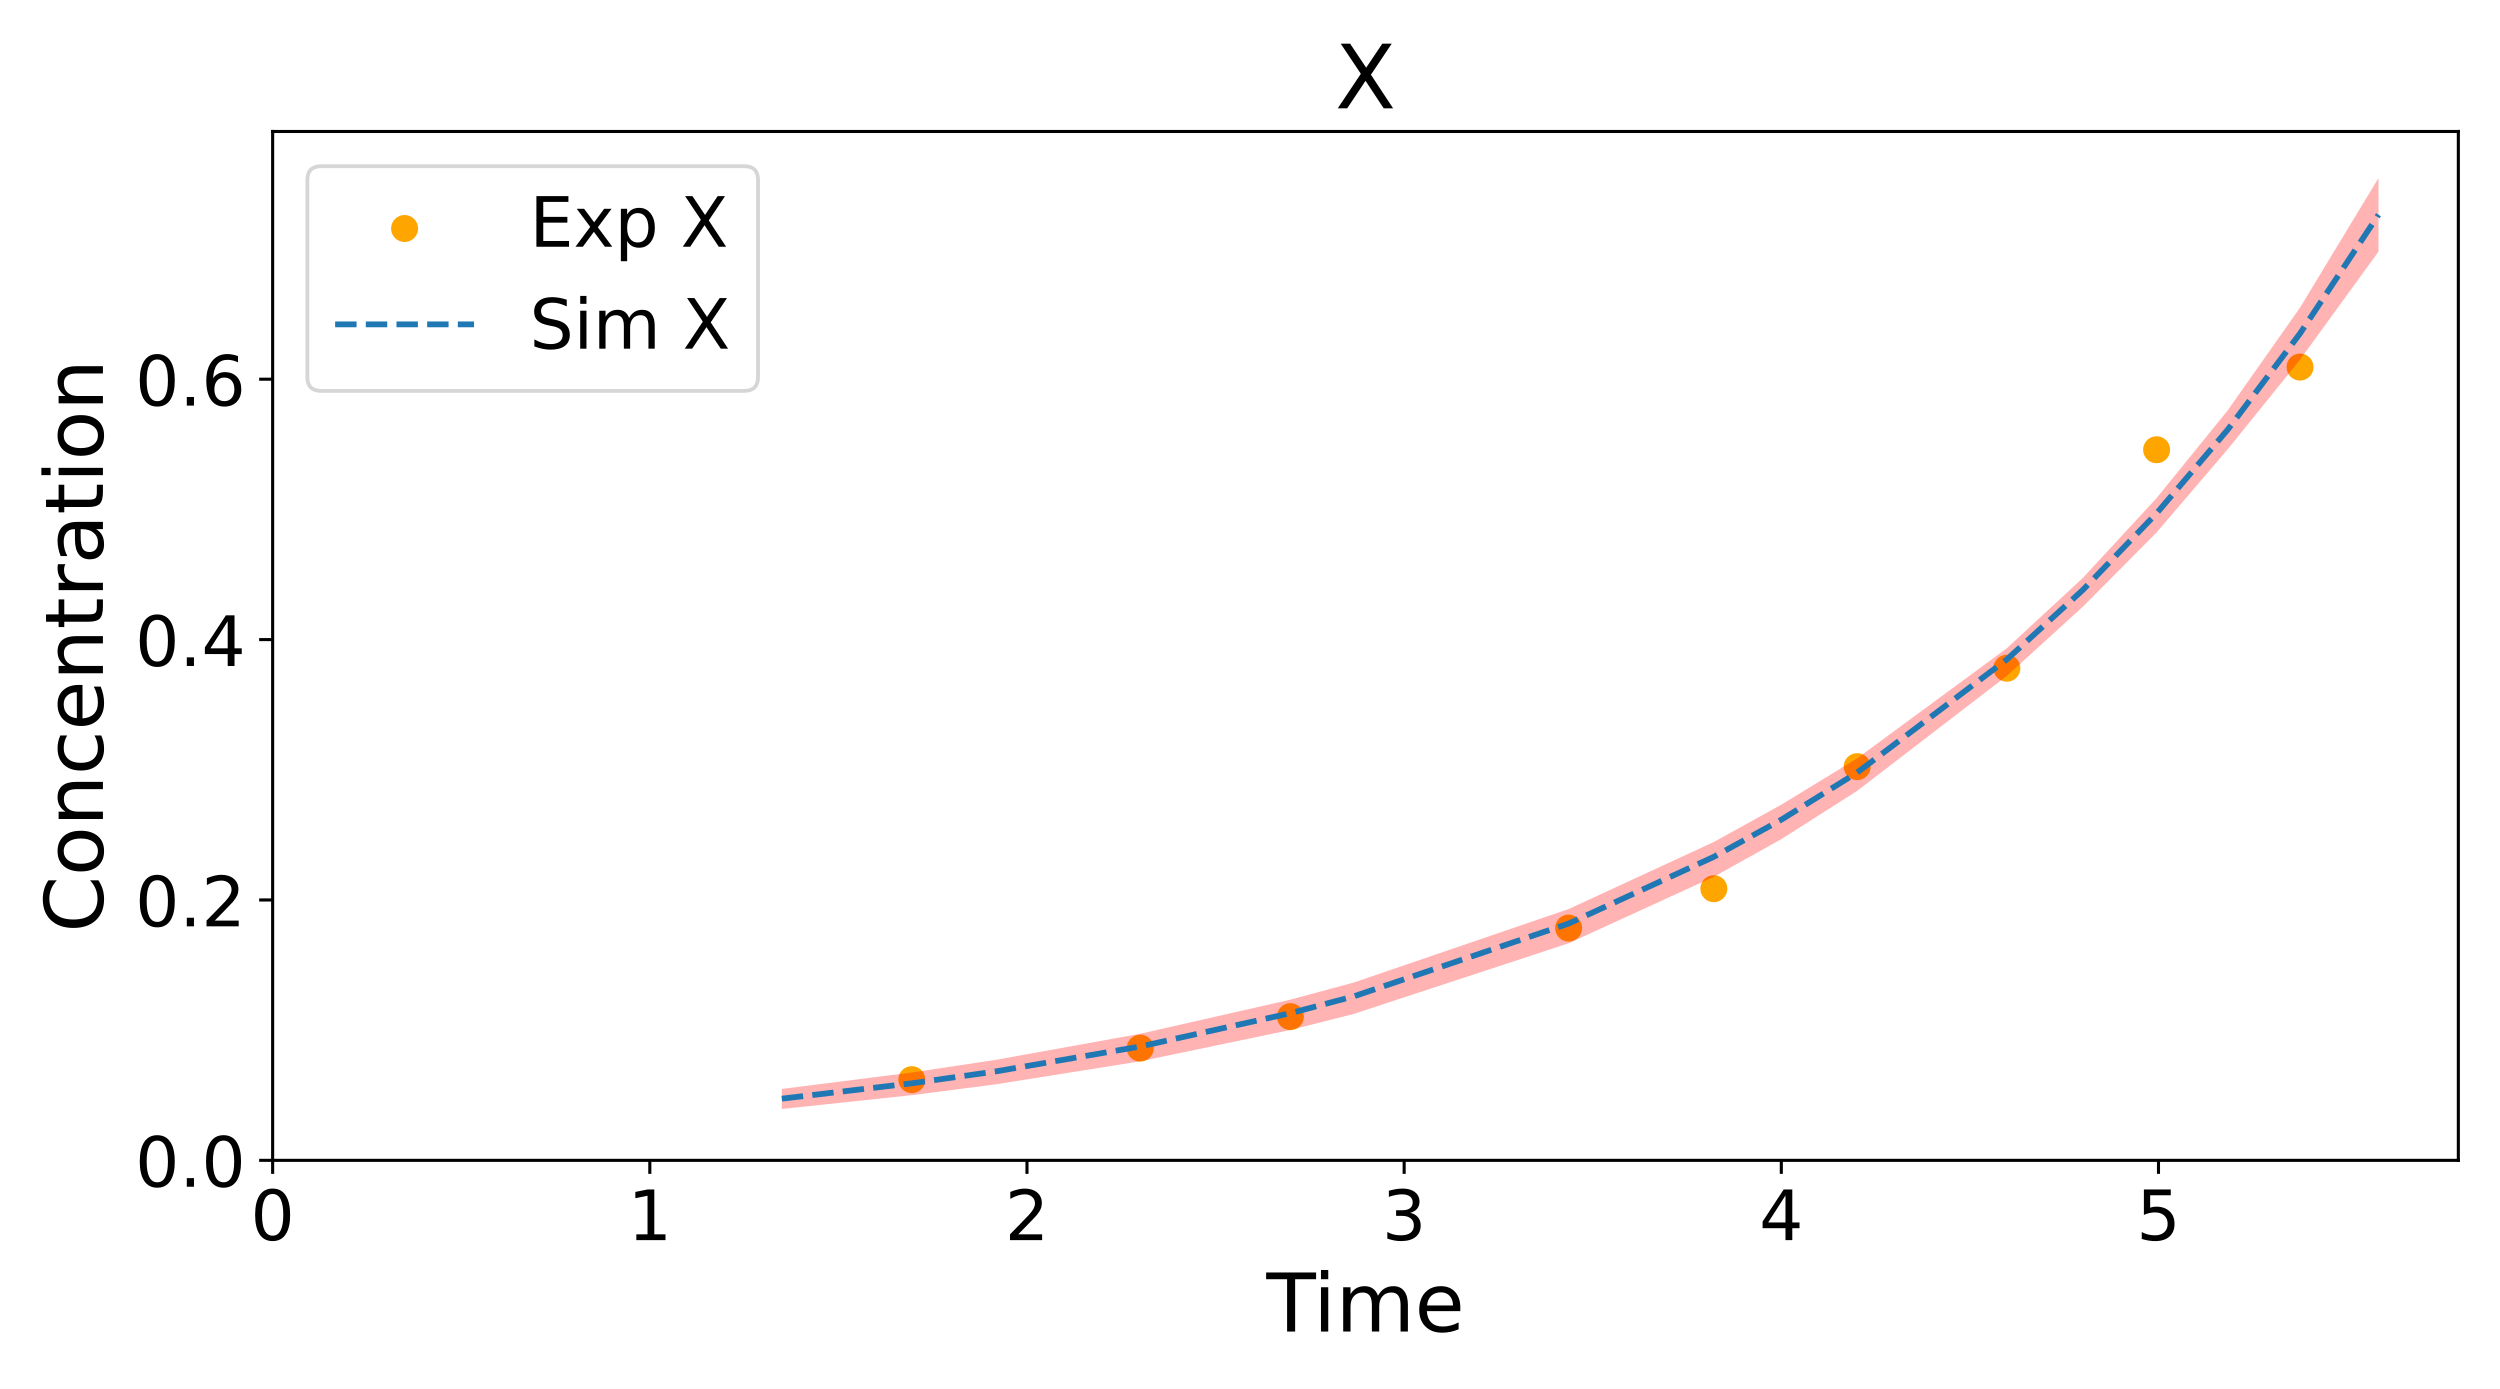
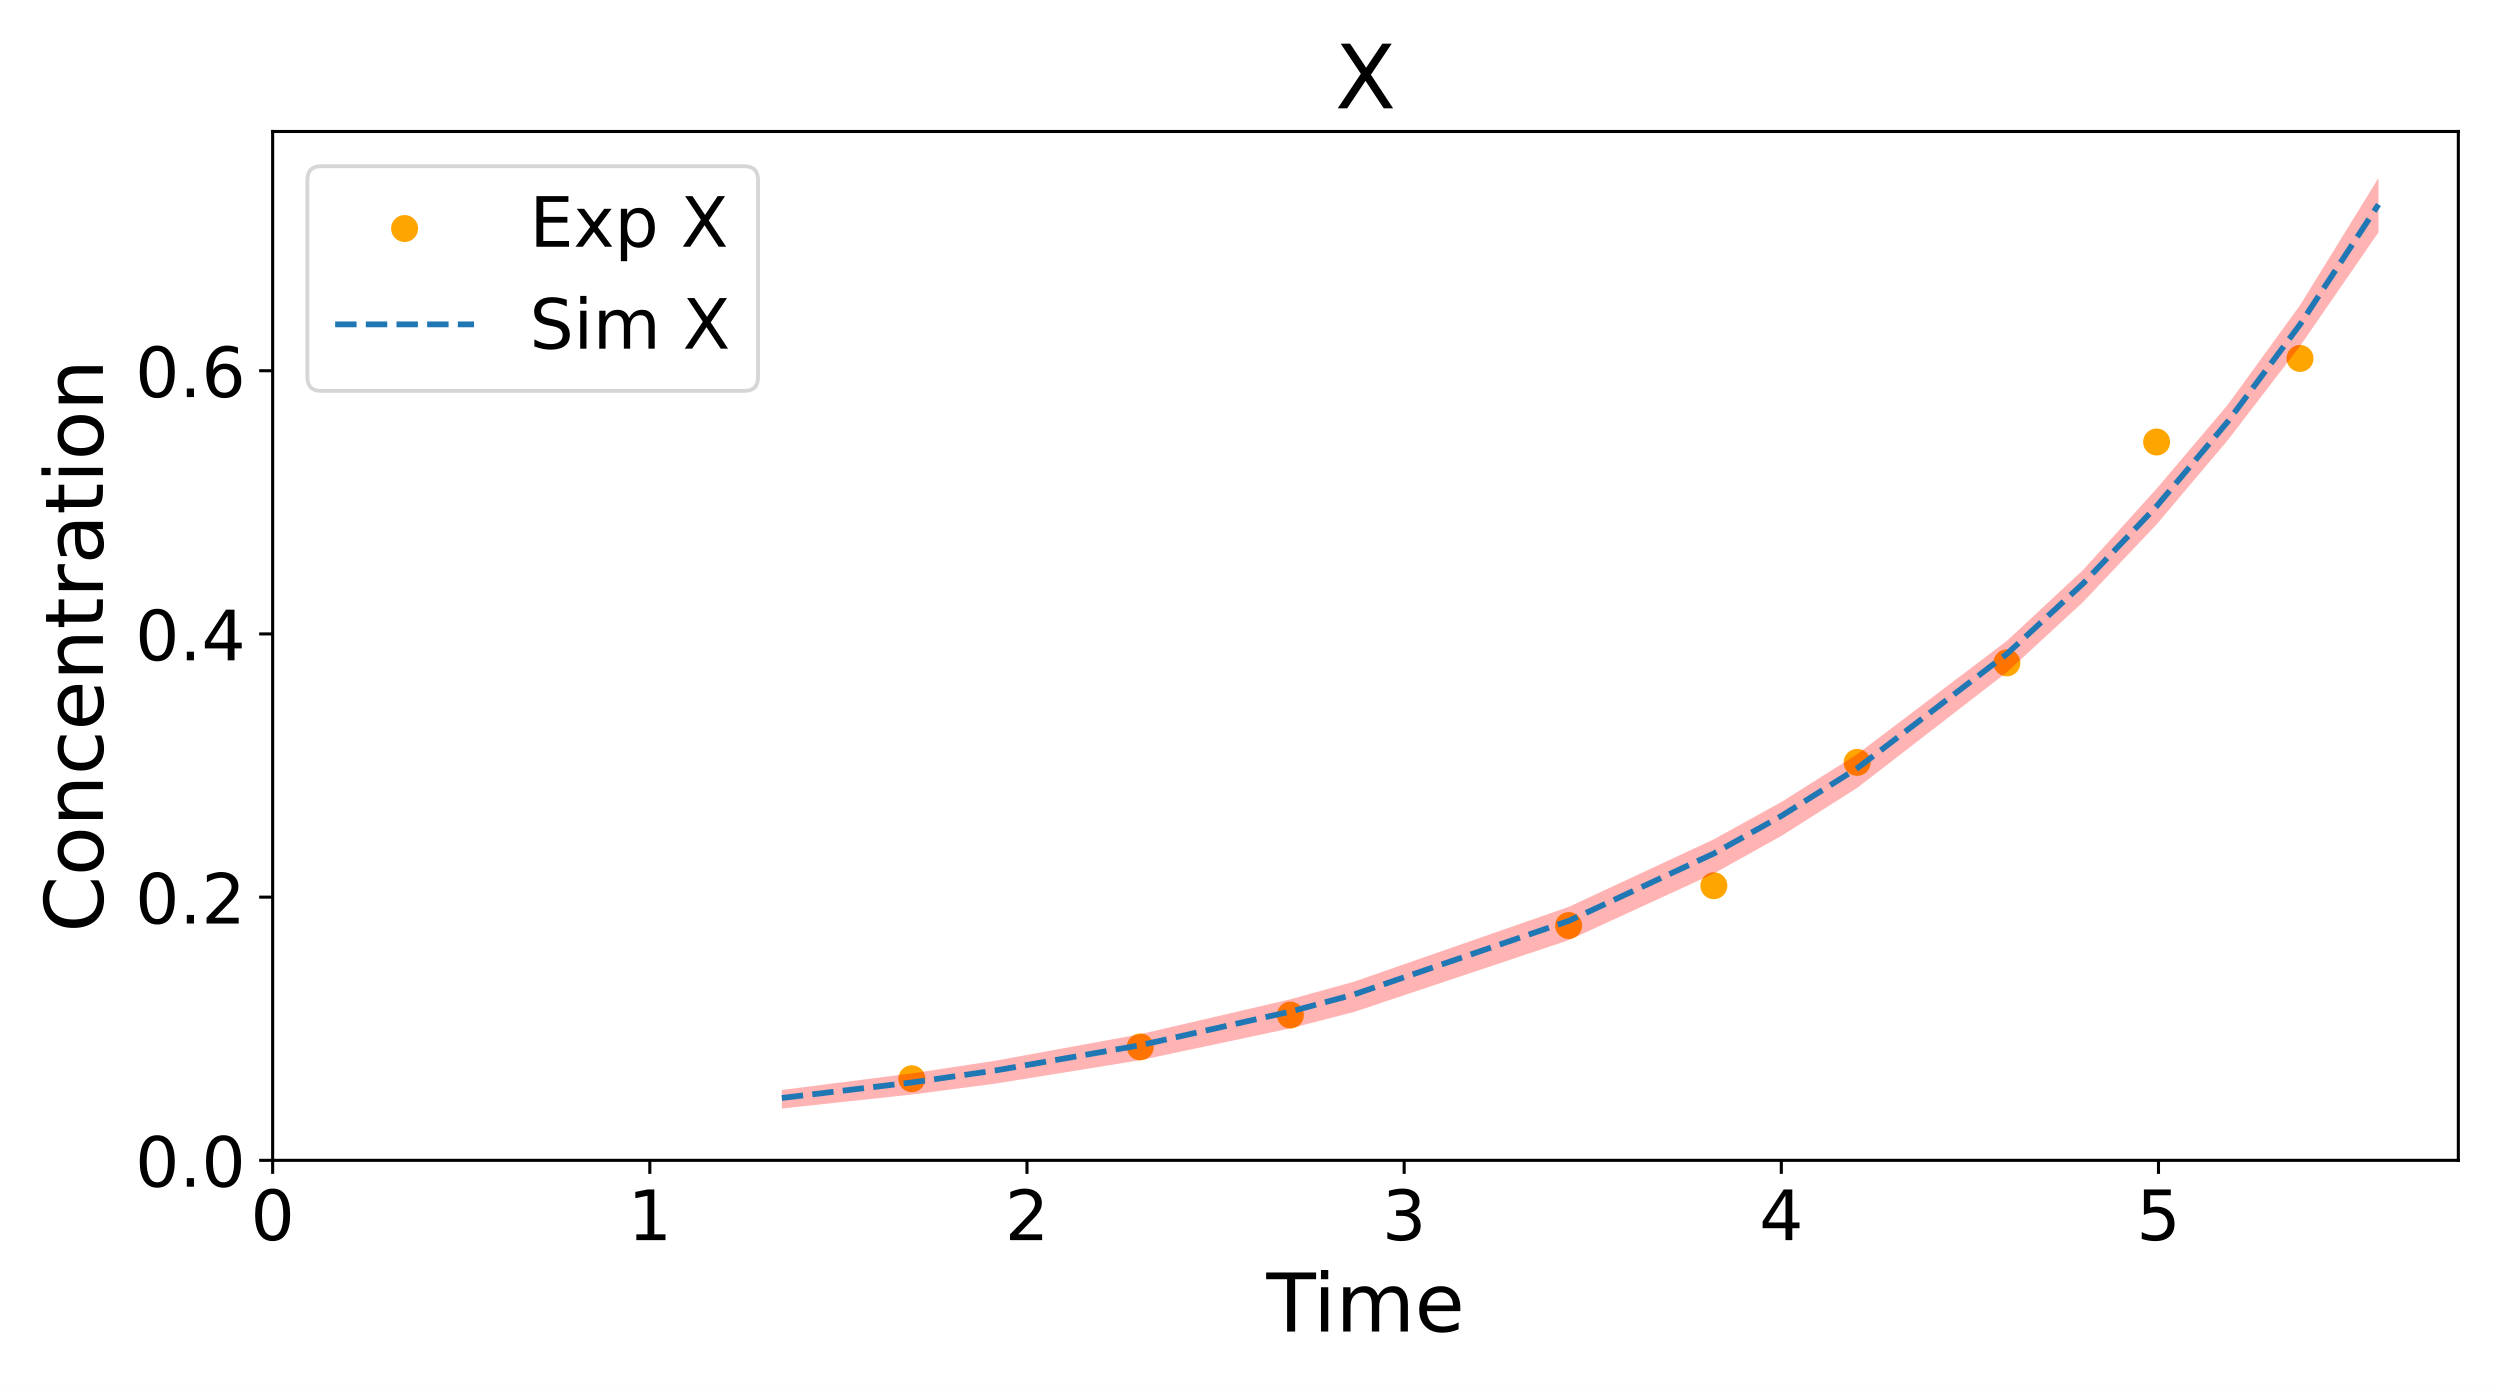
<svg xmlns="http://www.w3.org/2000/svg" xmlns:xlink="http://www.w3.org/1999/xlink" width="648pt" height="360pt" viewBox="0 0 648 360" version="1.1">
  <defs>
    <style type="text/css">*{stroke-linejoin: round; stroke-linecap: butt}</style>
  </defs>
  <g id="figure_1">
    <g id="patch_1">
      <path d="M 0 360  L 648 360  L 648 0  L 0 0  z " style="fill: #ffffff" />
    </g>
    <g id="axes_1">
      <g id="patch_2">
        <path d="M 70.67 300.76  L 637.2 300.76  L 637.2 34.08  L 70.67 34.08  z " style="fill: #ffffff" />
      </g>
      <g id="PathCollection_1">
        <defs>
-           <path id="m40754991eb" d="M 0 3  C 0.796 3 1.559 2.684 2.121 2.121  C 2.684 1.559 3 0.796 3 0  C 3 -0.796 2.684 -1.559 2.121 -2.121  C 1.559 -2.684 0.796 -3 0 -3  C -0.796 -3 -1.559 -2.684 -2.121 -2.121  C -2.684 -1.559 -3 -0.796 -3 0  C -3 0.796 -2.684 1.559 -2.121 2.121  C -1.559 2.684 -0.796 3 0 3  z " style="stroke: #ffa500" />
+           <path id="m31417966bd" d="M 0 3  C 0.796 3 1.559 2.684 2.121 2.121  C 2.684 1.559 3 0.796 3 0  C 3 -0.796 2.684 -1.559 2.121 -2.121  C 1.559 -2.684 0.796 -3 0 -3  C -0.796 -3 -1.559 -2.684 -2.121 -2.121  C -2.684 -1.559 -3 -0.796 -3 0  C -3 0.796 -2.684 1.559 -2.121 2.121  C -1.559 2.684 -0.796 3 0 3  z " style="stroke: #ffa500" />
        </defs>
-         <g clip-path="url(#p570a145686)">
-           <use xlink:href="#m40754991eb" x="236.349" y="279.841" style="fill: #ffa500; stroke: #ffa500" />
-           <use xlink:href="#m40754991eb" x="295.549" y="271.678" style="fill: #ffa500; stroke: #ffa500" />
-           <use xlink:href="#m40754991eb" x="334.464" y="263.514" style="fill: #ffa500; stroke: #ffa500" />
-           <use xlink:href="#m40754991eb" x="406.591" y="240.554" style="fill: #ffa500; stroke: #ffa500" />
-           <use xlink:href="#m40754991eb" x="444.229" y="230.35" style="fill: #ffa500; stroke: #ffa500" />
-           <use xlink:href="#m40754991eb" x="481.378" y="198.716" style="fill: #ffa500; stroke: #ffa500" />
-           <use xlink:href="#m40754991eb" x="520.184" y="173.206" style="fill: #ffa500; stroke: #ffa500" />
-           <use xlink:href="#m40754991eb" x="558.991" y="116.571" style="fill: #ffa500; stroke: #ffa500" />
-           <use xlink:href="#m40754991eb" x="596.167" y="95.142" style="fill: #ffa500; stroke: #ffa500" />
+         <g clip-path="url(#p12f923ca41)">
+           <use xlink:href="#m31417966bd" x="236.349" y="279.613" style="fill: #ffa500; stroke: #ffa500" />
+           <use xlink:href="#m31417966bd" x="295.549" y="271.361" style="fill: #ffa500; stroke: #ffa500" />
+           <use xlink:href="#m31417966bd" x="334.464" y="263.109" style="fill: #ffa500; stroke: #ffa500" />
+           <use xlink:href="#m31417966bd" x="406.591" y="239.899" style="fill: #ffa500; stroke: #ffa500" />
+           <use xlink:href="#m31417966bd" x="444.229" y="229.584" style="fill: #ffa500; stroke: #ffa500" />
+           <use xlink:href="#m31417966bd" x="481.378" y="197.606" style="fill: #ffa500; stroke: #ffa500" />
+           <use xlink:href="#m31417966bd" x="520.184" y="171.818" style="fill: #ffa500; stroke: #ffa500" />
+           <use xlink:href="#m31417966bd" x="558.991" y="114.567" style="fill: #ffa500; stroke: #ffa500" />
+           <use xlink:href="#m31417966bd" x="596.167" y="92.905" style="fill: #ffa500; stroke: #ffa500" />
        </g>
      </g>
      <g id="PolyCollection_1">
        <defs>
-           <path id="m9b06c0c632" d="M 202.649 -77.747  L 202.649 -72.554  L 236.349 -76.135  L 258.047 -78.934  L 295.549 -84.911  L 334.464 -93.037  L 350.921 -97.205  L 406.591 -115.505  L 444.229 -132.742  L 461.717 -142.497  L 481.378 -155.015  L 520.184 -184.818  L 539.927 -202.783  L 558.991 -221.996  L 577.402 -243.529  L 596.167 -266.768  L 616.507 -294.789  L 616.507 -313.855  L 616.507 -313.855  L 596.167 -280.258  L 577.402 -253.609  L 558.991 -230.895  L 539.927 -210.259  L 520.184 -191.978  L 481.378 -163.44  L 461.717 -151.428  L 444.229 -141.764  L 406.591 -124.375  L 350.921 -105.339  L 334.464 -100.893  L 295.549 -92.048  L 258.047 -85.274  L 236.349 -82.017  L 202.649 -77.747  z " />
+           <path id="mff7562cc21" d="M 202.649 -77.483  L 202.649 -72.672  L 236.349 -76.299  L 258.047 -79.137  L 295.549 -85.2  L 334.464 -93.452  L 350.921 -97.687  L 406.591 -116.302  L 444.229 -133.594  L 461.717 -143.32  L 481.378 -155.777  L 520.184 -185.756  L 539.927 -203.958  L 558.991 -224.076  L 577.402 -245.856  L 596.167 -270.292  L 616.507 -299.773  L 616.507 -313.861  L 616.507 -313.861  L 596.167 -280.878  L 577.402 -255.053  L 558.991 -233.33  L 539.927 -212.263  L 520.184 -193.888  L 481.378 -164.503  L 461.717 -152.124  L 444.229 -142.456  L 406.591 -124.927  L 350.921 -105.536  L 334.464 -100.988  L 295.549 -91.936  L 258.047 -85.074  L 236.349 -81.783  L 202.649 -77.483  z " />
        </defs>
-         <g clip-path="url(#p570a145686)">
-           <use xlink:href="#m9b06c0c632" x="0" y="360" style="fill: #ff0000; fill-opacity: 0.3" />
+         <g clip-path="url(#p12f923ca41)">
+           <use xlink:href="#mff7562cc21" x="0" y="360" style="fill: #ff0000; fill-opacity: 0.3" />
        </g>
      </g>
      <g id="matplotlib.axis_1">
        <g id="xtick_1">
          <g id="line2d_1">
            <defs>
-               <path id="m313871c838" d="M 0 0  L 0 3.5  " style="stroke: #000000; stroke-width: 0.8" />
-             </defs>
-             <g>
-               <use xlink:href="#m313871c838" x="70.67" y="300.76" style="stroke: #000000; stroke-width: 0.8" />
+               <path id="m51475ee963" d="M 0 0  L 0 3.5  " style="stroke: #000000; stroke-width: 0.8" />
+             </defs>
+             <g>
+               <use xlink:href="#m51475ee963" x="70.67" y="300.76" style="stroke: #000000; stroke-width: 0.8" />
            </g>
          </g>
          <g id="text_1">
            <g transform="translate(64.94375 321.4372)scale(0.18 -0.18)">
              <defs>
                <path id="DejaVuSans-30" d="M 2034 4250  Q 1547 4250 1301 3770  Q 1056 3291 1056 2328  Q 1056 1369 1301 889  Q 1547 409 2034 409  Q 2525 409 2770 889  Q 3016 1369 3016 2328  Q 3016 3291 2770 3770  Q 2525 4250 2034 4250  z M 2034 4750  Q 2819 4750 3233 4129  Q 3647 3509 3647 2328  Q 3647 1150 3233 529  Q 2819 -91 2034 -91  Q 1250 -91 836 529  Q 422 1150 422 2328  Q 422 3509 836 4129  Q 1250 4750 2034 4750  z " transform="scale(0.015625)" />
              </defs>
              <use xlink:href="#DejaVuSans-30" />
            </g>
          </g>
        </g>
        <g id="xtick_2">
          <g id="line2d_2">
            <g>
-               <use xlink:href="#m313871c838" x="168.432" y="300.76" style="stroke: #000000; stroke-width: 0.8" />
+               <use xlink:href="#m51475ee963" x="168.432" y="300.76" style="stroke: #000000; stroke-width: 0.8" />
            </g>
          </g>
          <g id="text_2">
            <g transform="translate(162.7056 321.4372)scale(0.18 -0.18)">
              <defs>
                <path id="DejaVuSans-31" d="M 794 531  L 1825 531  L 1825 4091  L 703 3866  L 703 4441  L 1819 4666  L 2450 4666  L 2450 531  L 3481 531  L 3481 0  L 794 0  L 794 531  z " transform="scale(0.015625)" />
              </defs>
              <use xlink:href="#DejaVuSans-31" />
            </g>
          </g>
        </g>
        <g id="xtick_3">
          <g id="line2d_3">
            <g>
-               <use xlink:href="#m313871c838" x="266.194" y="300.76" style="stroke: #000000; stroke-width: 0.8" />
+               <use xlink:href="#m51475ee963" x="266.194" y="300.76" style="stroke: #000000; stroke-width: 0.8" />
            </g>
          </g>
          <g id="text_3">
            <g transform="translate(260.4675 321.4372)scale(0.18 -0.18)">
              <defs>
                <path id="DejaVuSans-32" d="M 1228 531  L 3431 531  L 3431 0  L 469 0  L 469 531  Q 828 903 1448 1529  Q 2069 2156 2228 2338  Q 2531 2678 2651 2914  Q 2772 3150 2772 3378  Q 2772 3750 2511 3984  Q 2250 4219 1831 4219  Q 1534 4219 1204 4116  Q 875 4013 500 3803  L 500 4441  Q 881 4594 1212 4672  Q 1544 4750 1819 4750  Q 2544 4750 2975 4387  Q 3406 4025 3406 3419  Q 3406 3131 3298 2873  Q 3191 2616 2906 2266  Q 2828 2175 2409 1742  Q 1991 1309 1228 531  z " transform="scale(0.015625)" />
              </defs>
              <use xlink:href="#DejaVuSans-32" />
            </g>
          </g>
        </g>
        <g id="xtick_4">
          <g id="line2d_4">
            <g>
-               <use xlink:href="#m313871c838" x="363.956" y="300.76" style="stroke: #000000; stroke-width: 0.8" />
+               <use xlink:href="#m51475ee963" x="363.956" y="300.76" style="stroke: #000000; stroke-width: 0.8" />
            </g>
          </g>
          <g id="text_4">
            <g transform="translate(358.2293 321.4372)scale(0.18 -0.18)">
              <defs>
                <path id="DejaVuSans-33" d="M 2597 2516  Q 3050 2419 3304 2112  Q 3559 1806 3559 1356  Q 3559 666 3084 287  Q 2609 -91 1734 -91  Q 1441 -91 1130 -33  Q 819 25 488 141  L 488 750  Q 750 597 1062 519  Q 1375 441 1716 441  Q 2309 441 2620 675  Q 2931 909 2931 1356  Q 2931 1769 2642 2001  Q 2353 2234 1838 2234  L 1294 2234  L 1294 2753  L 1863 2753  Q 2328 2753 2575 2939  Q 2822 3125 2822 3475  Q 2822 3834 2567 4026  Q 2313 4219 1838 4219  Q 1578 4219 1281 4162  Q 984 4106 628 3988  L 628 4550  Q 988 4650 1302 4700  Q 1616 4750 1894 4750  Q 2613 4750 3031 4423  Q 3450 4097 3450 3541  Q 3450 3153 3228 2886  Q 3006 2619 2597 2516  z " transform="scale(0.015625)" />
              </defs>
              <use xlink:href="#DejaVuSans-33" />
            </g>
          </g>
        </g>
        <g id="xtick_5">
          <g id="line2d_5">
            <g>
-               <use xlink:href="#m313871c838" x="461.717" y="300.76" style="stroke: #000000; stroke-width: 0.8" />
+               <use xlink:href="#m51475ee963" x="461.717" y="300.76" style="stroke: #000000; stroke-width: 0.8" />
            </g>
          </g>
          <g id="text_5">
            <g transform="translate(455.9912 321.4372)scale(0.18 -0.18)">
              <defs>
                <path id="DejaVuSans-34" d="M 2419 4116  L 825 1625  L 2419 1625  L 2419 4116  z M 2253 4666  L 3047 4666  L 3047 1625  L 3713 1625  L 3713 1100  L 3047 1100  L 3047 0  L 2419 0  L 2419 1100  L 313 1100  L 313 1709  L 2253 4666  z " transform="scale(0.015625)" />
              </defs>
              <use xlink:href="#DejaVuSans-34" />
            </g>
          </g>
        </g>
        <g id="xtick_6">
          <g id="line2d_6">
            <g>
-               <use xlink:href="#m313871c838" x="559.479" y="300.76" style="stroke: #000000; stroke-width: 0.8" />
+               <use xlink:href="#m51475ee963" x="559.479" y="300.76" style="stroke: #000000; stroke-width: 0.8" />
            </g>
          </g>
          <g id="text_6">
            <g transform="translate(553.7531 321.4372)scale(0.18 -0.18)">
              <defs>
                <path id="DejaVuSans-35" d="M 691 4666  L 3169 4666  L 3169 4134  L 1269 4134  L 1269 2991  Q 1406 3038 1543 3061  Q 1681 3084 1819 3084  Q 2600 3084 3056 2656  Q 3513 2228 3513 1497  Q 3513 744 3044 326  Q 2575 -91 1722 -91  Q 1428 -91 1123 -41  Q 819 9 494 109  L 494 744  Q 775 591 1075 516  Q 1375 441 1709 441  Q 2250 441 2565 725  Q 2881 1009 2881 1497  Q 2881 1984 2565 2268  Q 2250 2553 1709 2553  Q 1456 2553 1204 2497  Q 953 2441 691 2322  L 691 4666  z " transform="scale(0.015625)" />
              </defs>
              <use xlink:href="#DejaVuSans-35" />
            </g>
          </g>
        </g>
        <g id="text_7">
          <g transform="translate(328.2445 345.1373)scale(0.21 -0.21)">
            <defs>
              <path id="DejaVuSans-54" d="M -19 4666  L 3928 4666  L 3928 4134  L 2272 4134  L 2272 0  L 1638 0  L 1638 4134  L -19 4134  L -19 4666  z " transform="scale(0.015625)" />
              <path id="DejaVuSans-69" d="M 603 3500  L 1178 3500  L 1178 0  L 603 0  L 603 3500  z M 603 4863  L 1178 4863  L 1178 4134  L 603 4134  L 603 4863  z " transform="scale(0.015625)" />
              <path id="DejaVuSans-6d" d="M 3328 2828  Q 3544 3216 3844 3400  Q 4144 3584 4550 3584  Q 5097 3584 5394 3201  Q 5691 2819 5691 2113  L 5691 0  L 5113 0  L 5113 2094  Q 5113 2597 4934 2840  Q 4756 3084 4391 3084  Q 3944 3084 3684 2787  Q 3425 2491 3425 1978  L 3425 0  L 2847 0  L 2847 2094  Q 2847 2600 2669 2842  Q 2491 3084 2119 3084  Q 1678 3084 1418 2786  Q 1159 2488 1159 1978  L 1159 0  L 581 0  L 581 3500  L 1159 3500  L 1159 2956  Q 1356 3278 1631 3431  Q 1906 3584 2284 3584  Q 2666 3584 2933 3390  Q 3200 3197 3328 2828  z " transform="scale(0.015625)" />
              <path id="DejaVuSans-65" d="M 3597 1894  L 3597 1613  L 953 1613  Q 991 1019 1311 708  Q 1631 397 2203 397  Q 2534 397 2845 478  Q 3156 559 3463 722  L 3463 178  Q 3153 47 2828 -22  Q 2503 -91 2169 -91  Q 1331 -91 842 396  Q 353 884 353 1716  Q 353 2575 817 3079  Q 1281 3584 2069 3584  Q 2775 3584 3186 3129  Q 3597 2675 3597 1894  z M 3022 2063  Q 3016 2534 2758 2815  Q 2500 3097 2075 3097  Q 1594 3097 1305 2825  Q 1016 2553 972 2059  L 3022 2063  z " transform="scale(0.015625)" />
            </defs>
            <use xlink:href="#DejaVuSans-54" />
            <use xlink:href="#DejaVuSans-69" x="57.959" />
            <use xlink:href="#DejaVuSans-6d" x="85.742" />
            <use xlink:href="#DejaVuSans-65" x="183.154" />
          </g>
        </g>
      </g>
      <g id="matplotlib.axis_2">
        <g id="ytick_1">
          <g id="line2d_7">
            <defs>
-               <path id="m9e3e1b6bec" d="M 0 0  L -3.5 0  " style="stroke: #000000; stroke-width: 0.8" />
-             </defs>
-             <g>
-               <use xlink:href="#m9e3e1b6bec" x="70.67" y="300.76" style="stroke: #000000; stroke-width: 0.8" />
+               <path id="mbc171af5ee" d="M 0 0  L -3.5 0  " style="stroke: #000000; stroke-width: 0.8" />
+             </defs>
+             <g>
+               <use xlink:href="#mbc171af5ee" x="70.67" y="300.76" style="stroke: #000000; stroke-width: 0.8" />
            </g>
          </g>
          <g id="text_8">
            <g transform="translate(35.04438 307.5986)scale(0.18 -0.18)">
              <defs>
                <path id="DejaVuSans-2e" d="M 684 794  L 1344 794  L 1344 0  L 684 0  L 684 794  z " transform="scale(0.015625)" />
              </defs>
              <use xlink:href="#DejaVuSans-30" />
              <use xlink:href="#DejaVuSans-2e" x="63.623" />
              <use xlink:href="#DejaVuSans-30" x="95.41" />
            </g>
          </g>
        </g>
        <g id="ytick_2">
          <g id="line2d_8">
            <g>
-               <use xlink:href="#m9e3e1b6bec" x="70.67" y="233.271" style="stroke: #000000; stroke-width: 0.8" />
+               <use xlink:href="#mbc171af5ee" x="70.67" y="232.537" style="stroke: #000000; stroke-width: 0.8" />
            </g>
          </g>
          <g id="text_9">
-             <g transform="translate(35.04438 240.1095)scale(0.18 -0.18)">
+             <g transform="translate(35.04438 239.3751)scale(0.18 -0.18)">
              <use xlink:href="#DejaVuSans-30" />
              <use xlink:href="#DejaVuSans-2e" x="63.623" />
              <use xlink:href="#DejaVuSans-32" x="95.41" />
            </g>
          </g>
        </g>
        <g id="ytick_3">
          <g id="line2d_9">
            <g>
-               <use xlink:href="#m9e3e1b6bec" x="70.67" y="165.782" style="stroke: #000000; stroke-width: 0.8" />
+               <use xlink:href="#mbc171af5ee" x="70.67" y="164.313" style="stroke: #000000; stroke-width: 0.8" />
            </g>
          </g>
          <g id="text_10">
-             <g transform="translate(35.04438 172.6204)scale(0.18 -0.18)">
+             <g transform="translate(35.04438 171.1517)scale(0.18 -0.18)">
              <use xlink:href="#DejaVuSans-30" />
              <use xlink:href="#DejaVuSans-2e" x="63.623" />
              <use xlink:href="#DejaVuSans-34" x="95.41" />
            </g>
          </g>
        </g>
        <g id="ytick_4">
          <g id="line2d_10">
            <g>
-               <use xlink:href="#m9e3e1b6bec" x="70.67" y="98.293" style="stroke: #000000; stroke-width: 0.8" />
+               <use xlink:href="#mbc171af5ee" x="70.67" y="96.09" style="stroke: #000000; stroke-width: 0.8" />
            </g>
          </g>
          <g id="text_11">
-             <g transform="translate(35.04438 105.1313)scale(0.18 -0.18)">
+             <g transform="translate(35.04438 102.9282)scale(0.18 -0.18)">
              <defs>
                <path id="DejaVuSans-36" d="M 2113 2584  Q 1688 2584 1439 2293  Q 1191 2003 1191 1497  Q 1191 994 1439 701  Q 1688 409 2113 409  Q 2538 409 2786 701  Q 3034 994 3034 1497  Q 3034 2003 2786 2293  Q 2538 2584 2113 2584  z M 3366 4563  L 3366 3988  Q 3128 4100 2886 4159  Q 2644 4219 2406 4219  Q 1781 4219 1451 3797  Q 1122 3375 1075 2522  Q 1259 2794 1537 2939  Q 1816 3084 2150 3084  Q 2853 3084 3261 2657  Q 3669 2231 3669 1497  Q 3669 778 3244 343  Q 2819 -91 2113 -91  Q 1303 -91 875 529  Q 447 1150 447 2328  Q 447 3434 972 4092  Q 1497 4750 2381 4750  Q 2619 4750 2861 4703  Q 3103 4656 3366 4563  z " transform="scale(0.015625)" />
              </defs>
              <use xlink:href="#DejaVuSans-30" />
              <use xlink:href="#DejaVuSans-2e" x="63.623" />
              <use xlink:href="#DejaVuSans-36" x="95.41" />
            </g>
          </g>
        </g>
        <g id="text_12">
          <g transform="translate(26.67703 241.6993)rotate(-90)scale(0.21 -0.21)">
            <defs>
              <path id="DejaVuSans-43" d="M 4122 4306  L 4122 3641  Q 3803 3938 3442 4084  Q 3081 4231 2675 4231  Q 1875 4231 1450 3742  Q 1025 3253 1025 2328  Q 1025 1406 1450 917  Q 1875 428 2675 428  Q 3081 428 3442 575  Q 3803 722 4122 1019  L 4122 359  Q 3791 134 3420 21  Q 3050 -91 2638 -91  Q 1578 -91 968 557  Q 359 1206 359 2328  Q 359 3453 968 4101  Q 1578 4750 2638 4750  Q 3056 4750 3426 4639  Q 3797 4528 4122 4306  z " transform="scale(0.015625)" />
              <path id="DejaVuSans-6f" d="M 1959 3097  Q 1497 3097 1228 2736  Q 959 2375 959 1747  Q 959 1119 1226 758  Q 1494 397 1959 397  Q 2419 397 2687 759  Q 2956 1122 2956 1747  Q 2956 2369 2687 2733  Q 2419 3097 1959 3097  z M 1959 3584  Q 2709 3584 3137 3096  Q 3566 2609 3566 1747  Q 3566 888 3137 398  Q 2709 -91 1959 -91  Q 1206 -91 779 398  Q 353 888 353 1747  Q 353 2609 779 3096  Q 1206 3584 1959 3584  z " transform="scale(0.015625)" />
              <path id="DejaVuSans-6e" d="M 3513 2113  L 3513 0  L 2938 0  L 2938 2094  Q 2938 2591 2744 2837  Q 2550 3084 2163 3084  Q 1697 3084 1428 2787  Q 1159 2491 1159 1978  L 1159 0  L 581 0  L 581 3500  L 1159 3500  L 1159 2956  Q 1366 3272 1645 3428  Q 1925 3584 2291 3584  Q 2894 3584 3203 3211  Q 3513 2838 3513 2113  z " transform="scale(0.015625)" />
              <path id="DejaVuSans-63" d="M 3122 3366  L 3122 2828  Q 2878 2963 2633 3030  Q 2388 3097 2138 3097  Q 1578 3097 1268 2742  Q 959 2388 959 1747  Q 959 1106 1268 751  Q 1578 397 2138 397  Q 2388 397 2633 464  Q 2878 531 3122 666  L 3122 134  Q 2881 22 2623 -34  Q 2366 -91 2075 -91  Q 1284 -91 818 406  Q 353 903 353 1747  Q 353 2603 823 3093  Q 1294 3584 2113 3584  Q 2378 3584 2631 3529  Q 2884 3475 3122 3366  z " transform="scale(0.015625)" />
              <path id="DejaVuSans-74" d="M 1172 4494  L 1172 3500  L 2356 3500  L 2356 3053  L 1172 3053  L 1172 1153  Q 1172 725 1289 603  Q 1406 481 1766 481  L 2356 481  L 2356 0  L 1766 0  Q 1100 0 847 248  Q 594 497 594 1153  L 594 3053  L 172 3053  L 172 3500  L 594 3500  L 594 4494  L 1172 4494  z " transform="scale(0.015625)" />
              <path id="DejaVuSans-72" d="M 2631 2963  Q 2534 3019 2420 3045  Q 2306 3072 2169 3072  Q 1681 3072 1420 2755  Q 1159 2438 1159 1844  L 1159 0  L 581 0  L 581 3500  L 1159 3500  L 1159 2956  Q 1341 3275 1631 3429  Q 1922 3584 2338 3584  Q 2397 3584 2469 3576  Q 2541 3569 2628 3553  L 2631 2963  z " transform="scale(0.015625)" />
              <path id="DejaVuSans-61" d="M 2194 1759  Q 1497 1759 1228 1600  Q 959 1441 959 1056  Q 959 750 1161 570  Q 1363 391 1709 391  Q 2188 391 2477 730  Q 2766 1069 2766 1631  L 2766 1759  L 2194 1759  z M 3341 1997  L 3341 0  L 2766 0  L 2766 531  Q 2569 213 2275 61  Q 1981 -91 1556 -91  Q 1019 -91 701 211  Q 384 513 384 1019  Q 384 1609 779 1909  Q 1175 2209 1959 2209  L 2766 2209  L 2766 2266  Q 2766 2663 2505 2880  Q 2244 3097 1772 3097  Q 1472 3097 1187 3025  Q 903 2953 641 2809  L 641 3341  Q 956 3463 1253 3523  Q 1550 3584 1831 3584  Q 2591 3584 2966 3190  Q 3341 2797 3341 1997  z " transform="scale(0.015625)" />
            </defs>
            <use xlink:href="#DejaVuSans-43" />
            <use xlink:href="#DejaVuSans-6f" x="69.824" />
            <use xlink:href="#DejaVuSans-6e" x="131.006" />
            <use xlink:href="#DejaVuSans-63" x="194.385" />
            <use xlink:href="#DejaVuSans-65" x="249.365" />
            <use xlink:href="#DejaVuSans-6e" x="310.889" />
            <use xlink:href="#DejaVuSans-74" x="374.268" />
            <use xlink:href="#DejaVuSans-72" x="413.477" />
            <use xlink:href="#DejaVuSans-61" x="454.59" />
            <use xlink:href="#DejaVuSans-74" x="515.869" />
            <use xlink:href="#DejaVuSans-69" x="555.078" />
            <use xlink:href="#DejaVuSans-6f" x="582.861" />
            <use xlink:href="#DejaVuSans-6e" x="644.043" />
          </g>
        </g>
      </g>
      <g id="line2d_11">
-         <path d="M 202.649 284.772  L 236.349 280.792  L 258.047 277.72  L 295.549 271.253  L 334.464 262.619  L 350.921 258.246  L 406.591 239.382  L 444.229 222.086  L 461.717 212.466  L 481.378 200.24  L 520.184 170.918  L 539.927 152.859  L 558.991 133.041  L 577.402 111.384  L 596.167 86.432  L 616.507 55.658  " clip-path="url(#p570a145686)" style="fill: none; stroke-dasharray: 5.55,2.4; stroke-dashoffset: 0; stroke: #1f77b4; stroke-width: 1.5" />
+         <path d="M 202.649 284.595  L 236.349 280.571  L 258.047 277.465  L 295.549 270.928  L 334.464 262.199  L 350.921 257.778  L 406.591 238.709  L 444.229 221.225  L 461.717 211.501  L 481.378 199.143  L 520.184 169.503  L 539.927 151.249  L 558.991 131.218  L 577.402 109.327  L 596.167 84.106  L 616.507 53.002  " clip-path="url(#p12f923ca41)" style="fill: none; stroke-dasharray: 5.55,2.4; stroke-dashoffset: 0; stroke: #1f77b4; stroke-width: 1.5" />
      </g>
      <g id="patch_3">
        <path d="M 70.67 300.76  L 70.67 34.08  " style="fill: none; stroke: #000000; stroke-width: 0.8; stroke-linejoin: miter; stroke-linecap: square" />
      </g>
      <g id="patch_4">
        <path d="M 637.2 300.76  L 637.2 34.08  " style="fill: none; stroke: #000000; stroke-width: 0.8; stroke-linejoin: miter; stroke-linecap: square" />
      </g>
      <g id="patch_5">
        <path d="M 70.67 300.76  L 637.2 300.76  " style="fill: none; stroke: #000000; stroke-width: 0.8; stroke-linejoin: miter; stroke-linecap: square" />
      </g>
      <g id="patch_6">
        <path d="M 70.67 34.08  L 637.2 34.08  " style="fill: none; stroke: #000000; stroke-width: 0.8; stroke-linejoin: miter; stroke-linecap: square" />
      </g>
      <g id="text_13">
        <g transform="translate(346.0575 28.08)scale(0.23 -0.23)">
          <defs>
            <path id="DejaVuSans-58" d="M 403 4666  L 1081 4666  L 2241 2931  L 3406 4666  L 4084 4666  L 2584 2425  L 4184 0  L 3506 0  L 2194 1984  L 872 0  L 191 0  L 1856 2491  L 403 4666  z " transform="scale(0.015625)" />
          </defs>
          <use xlink:href="#DejaVuSans-58" />
        </g>
      </g>
      <g id="legend_1">
        <g id="patch_7">
          <path d="M 83.27 101.321  L 192.882 101.321  Q 196.482 101.321 196.482 97.721  L 196.482 46.68  Q 196.482 43.08 192.882 43.08  L 83.27 43.08  Q 79.67 43.08 79.67 46.68  L 79.67 97.721  Q 79.67 101.321 83.27 101.321  z " style="fill: #ffffff; opacity: 0.8; stroke: #cccccc; stroke-linejoin: miter" />
        </g>
        <g id="PathCollection_2">
          <g>
-             <use xlink:href="#m40754991eb" x="104.87" y="59.232" style="fill: #ffa500; stroke: #ffa500" />
+             <use xlink:href="#m31417966bd" x="104.87" y="59.232" style="fill: #ffa500; stroke: #ffa500" />
          </g>
        </g>
        <g id="text_14">
          <g transform="translate(137.27 63.95719)scale(0.18 -0.18)">
            <defs>
              <path id="DejaVuSans-45" d="M 628 4666  L 3578 4666  L 3578 4134  L 1259 4134  L 1259 2753  L 3481 2753  L 3481 2222  L 1259 2222  L 1259 531  L 3634 531  L 3634 0  L 628 0  L 628 4666  z " transform="scale(0.015625)" />
              <path id="DejaVuSans-78" d="M 3513 3500  L 2247 1797  L 3578 0  L 2900 0  L 1881 1375  L 863 0  L 184 0  L 1544 1831  L 300 3500  L 978 3500  L 1906 2253  L 2834 3500  L 3513 3500  z " transform="scale(0.015625)" />
              <path id="DejaVuSans-70" d="M 1159 525  L 1159 -1331  L 581 -1331  L 581 3500  L 1159 3500  L 1159 2969  Q 1341 3281 1617 3432  Q 1894 3584 2278 3584  Q 2916 3584 3314 3078  Q 3713 2572 3713 1747  Q 3713 922 3314 415  Q 2916 -91 2278 -91  Q 1894 -91 1617 61  Q 1341 213 1159 525  z M 3116 1747  Q 3116 2381 2855 2742  Q 2594 3103 2138 3103  Q 1681 3103 1420 2742  Q 1159 2381 1159 1747  Q 1159 1113 1420 752  Q 1681 391 2138 391  Q 2594 391 2855 752  Q 3116 1113 3116 1747  z " transform="scale(0.015625)" />
              <path id="DejaVuSans-20" transform="scale(0.015625)" />
            </defs>
            <use xlink:href="#DejaVuSans-45" />
            <use xlink:href="#DejaVuSans-78" x="63.184" />
            <use xlink:href="#DejaVuSans-70" x="122.363" />
            <use xlink:href="#DejaVuSans-20" x="185.84" />
            <use xlink:href="#DejaVuSans-58" x="217.627" />
          </g>
        </g>
        <g id="line2d_12">
          <path d="M 86.87 84.078  L 104.87 84.078  L 122.87 84.078  " style="fill: none; stroke-dasharray: 5.55,2.4; stroke-dashoffset: 0; stroke: #1f77b4; stroke-width: 1.5" />
        </g>
        <g id="text_15">
          <g transform="translate(137.27 90.37781)scale(0.18 -0.18)">
            <defs>
              <path id="DejaVuSans-53" d="M 3425 4513  L 3425 3897  Q 3066 4069 2747 4153  Q 2428 4238 2131 4238  Q 1616 4238 1336 4038  Q 1056 3838 1056 3469  Q 1056 3159 1242 3001  Q 1428 2844 1947 2747  L 2328 2669  Q 3034 2534 3370 2195  Q 3706 1856 3706 1288  Q 3706 609 3251 259  Q 2797 -91 1919 -91  Q 1588 -91 1214 -16  Q 841 59 441 206  L 441 856  Q 825 641 1194 531  Q 1563 422 1919 422  Q 2459 422 2753 634  Q 3047 847 3047 1241  Q 3047 1584 2836 1778  Q 2625 1972 2144 2069  L 1759 2144  Q 1053 2284 737 2584  Q 422 2884 422 3419  Q 422 4038 858 4394  Q 1294 4750 2059 4750  Q 2388 4750 2728 4690  Q 3069 4631 3425 4513  z " transform="scale(0.015625)" />
            </defs>
            <use xlink:href="#DejaVuSans-53" />
            <use xlink:href="#DejaVuSans-69" x="63.477" />
            <use xlink:href="#DejaVuSans-6d" x="91.26" />
            <use xlink:href="#DejaVuSans-20" x="188.672" />
            <use xlink:href="#DejaVuSans-58" x="220.459" />
          </g>
        </g>
      </g>
    </g>
  </g>
  <defs>
-     <clipPath id="p570a145686">
+     <clipPath id="p12f923ca41">
      <rect x="70.67" y="34.08" width="566.53" height="266.68" />
    </clipPath>
  </defs>
</svg>
